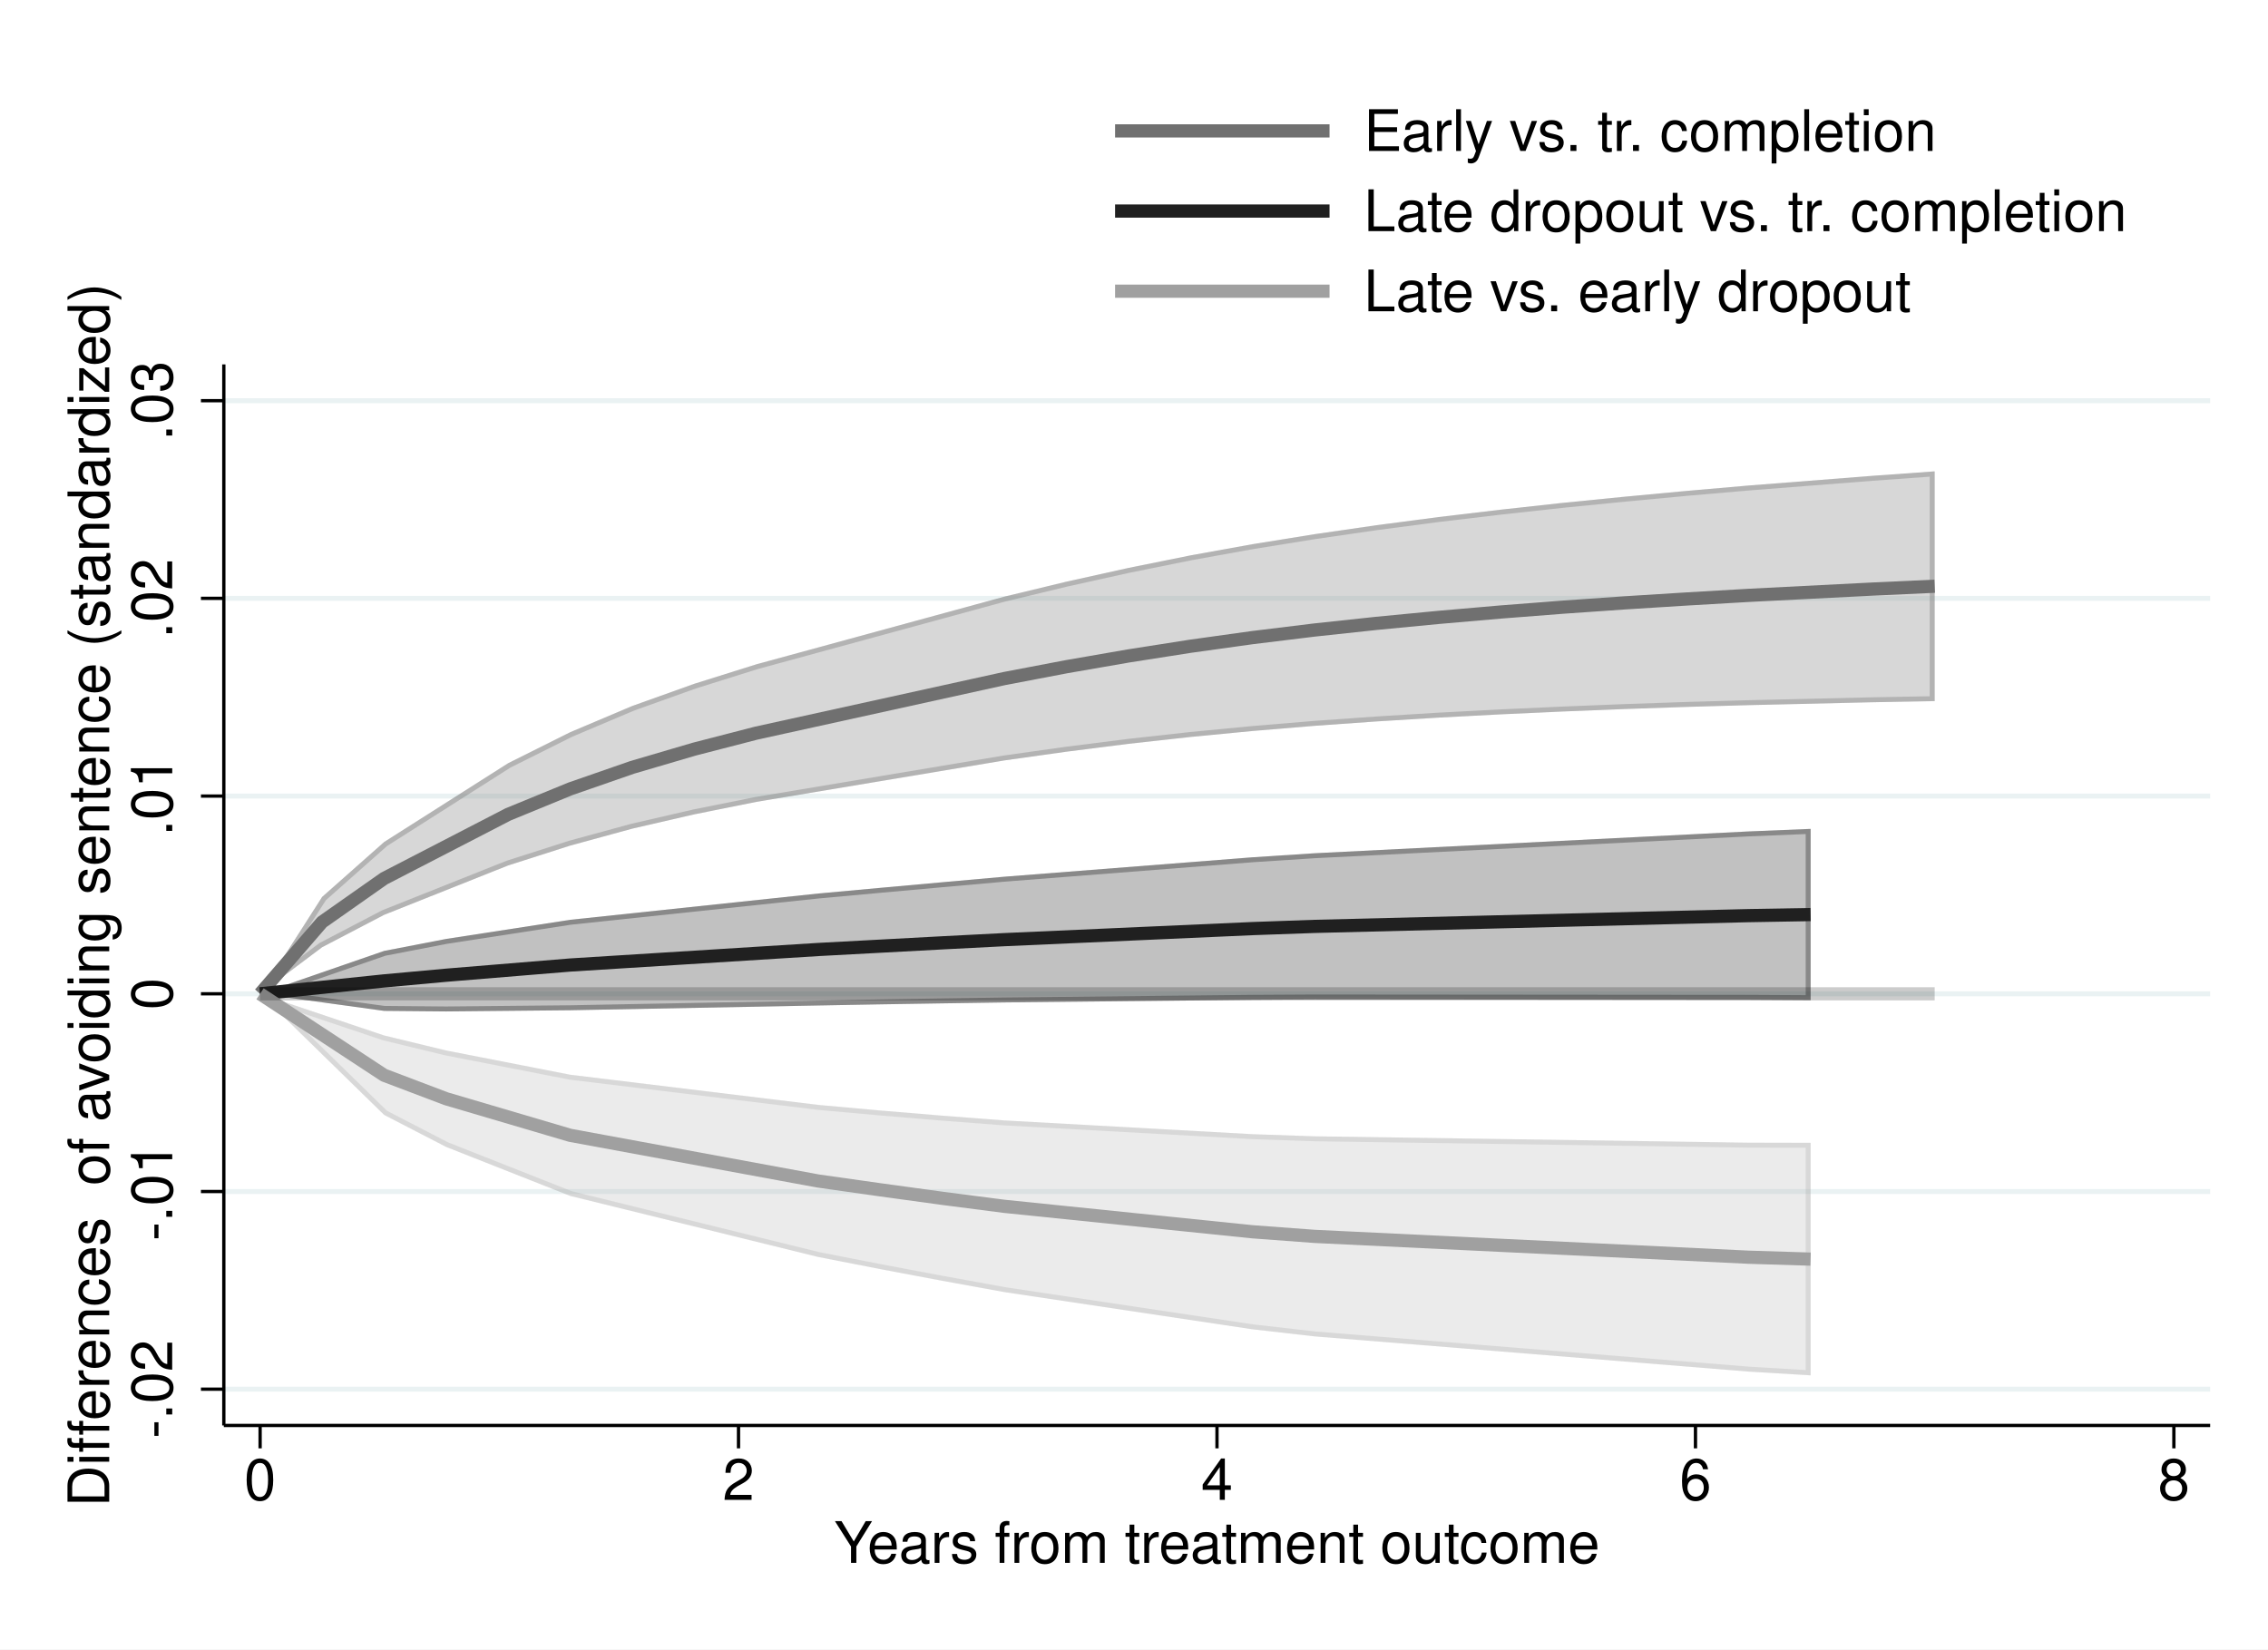
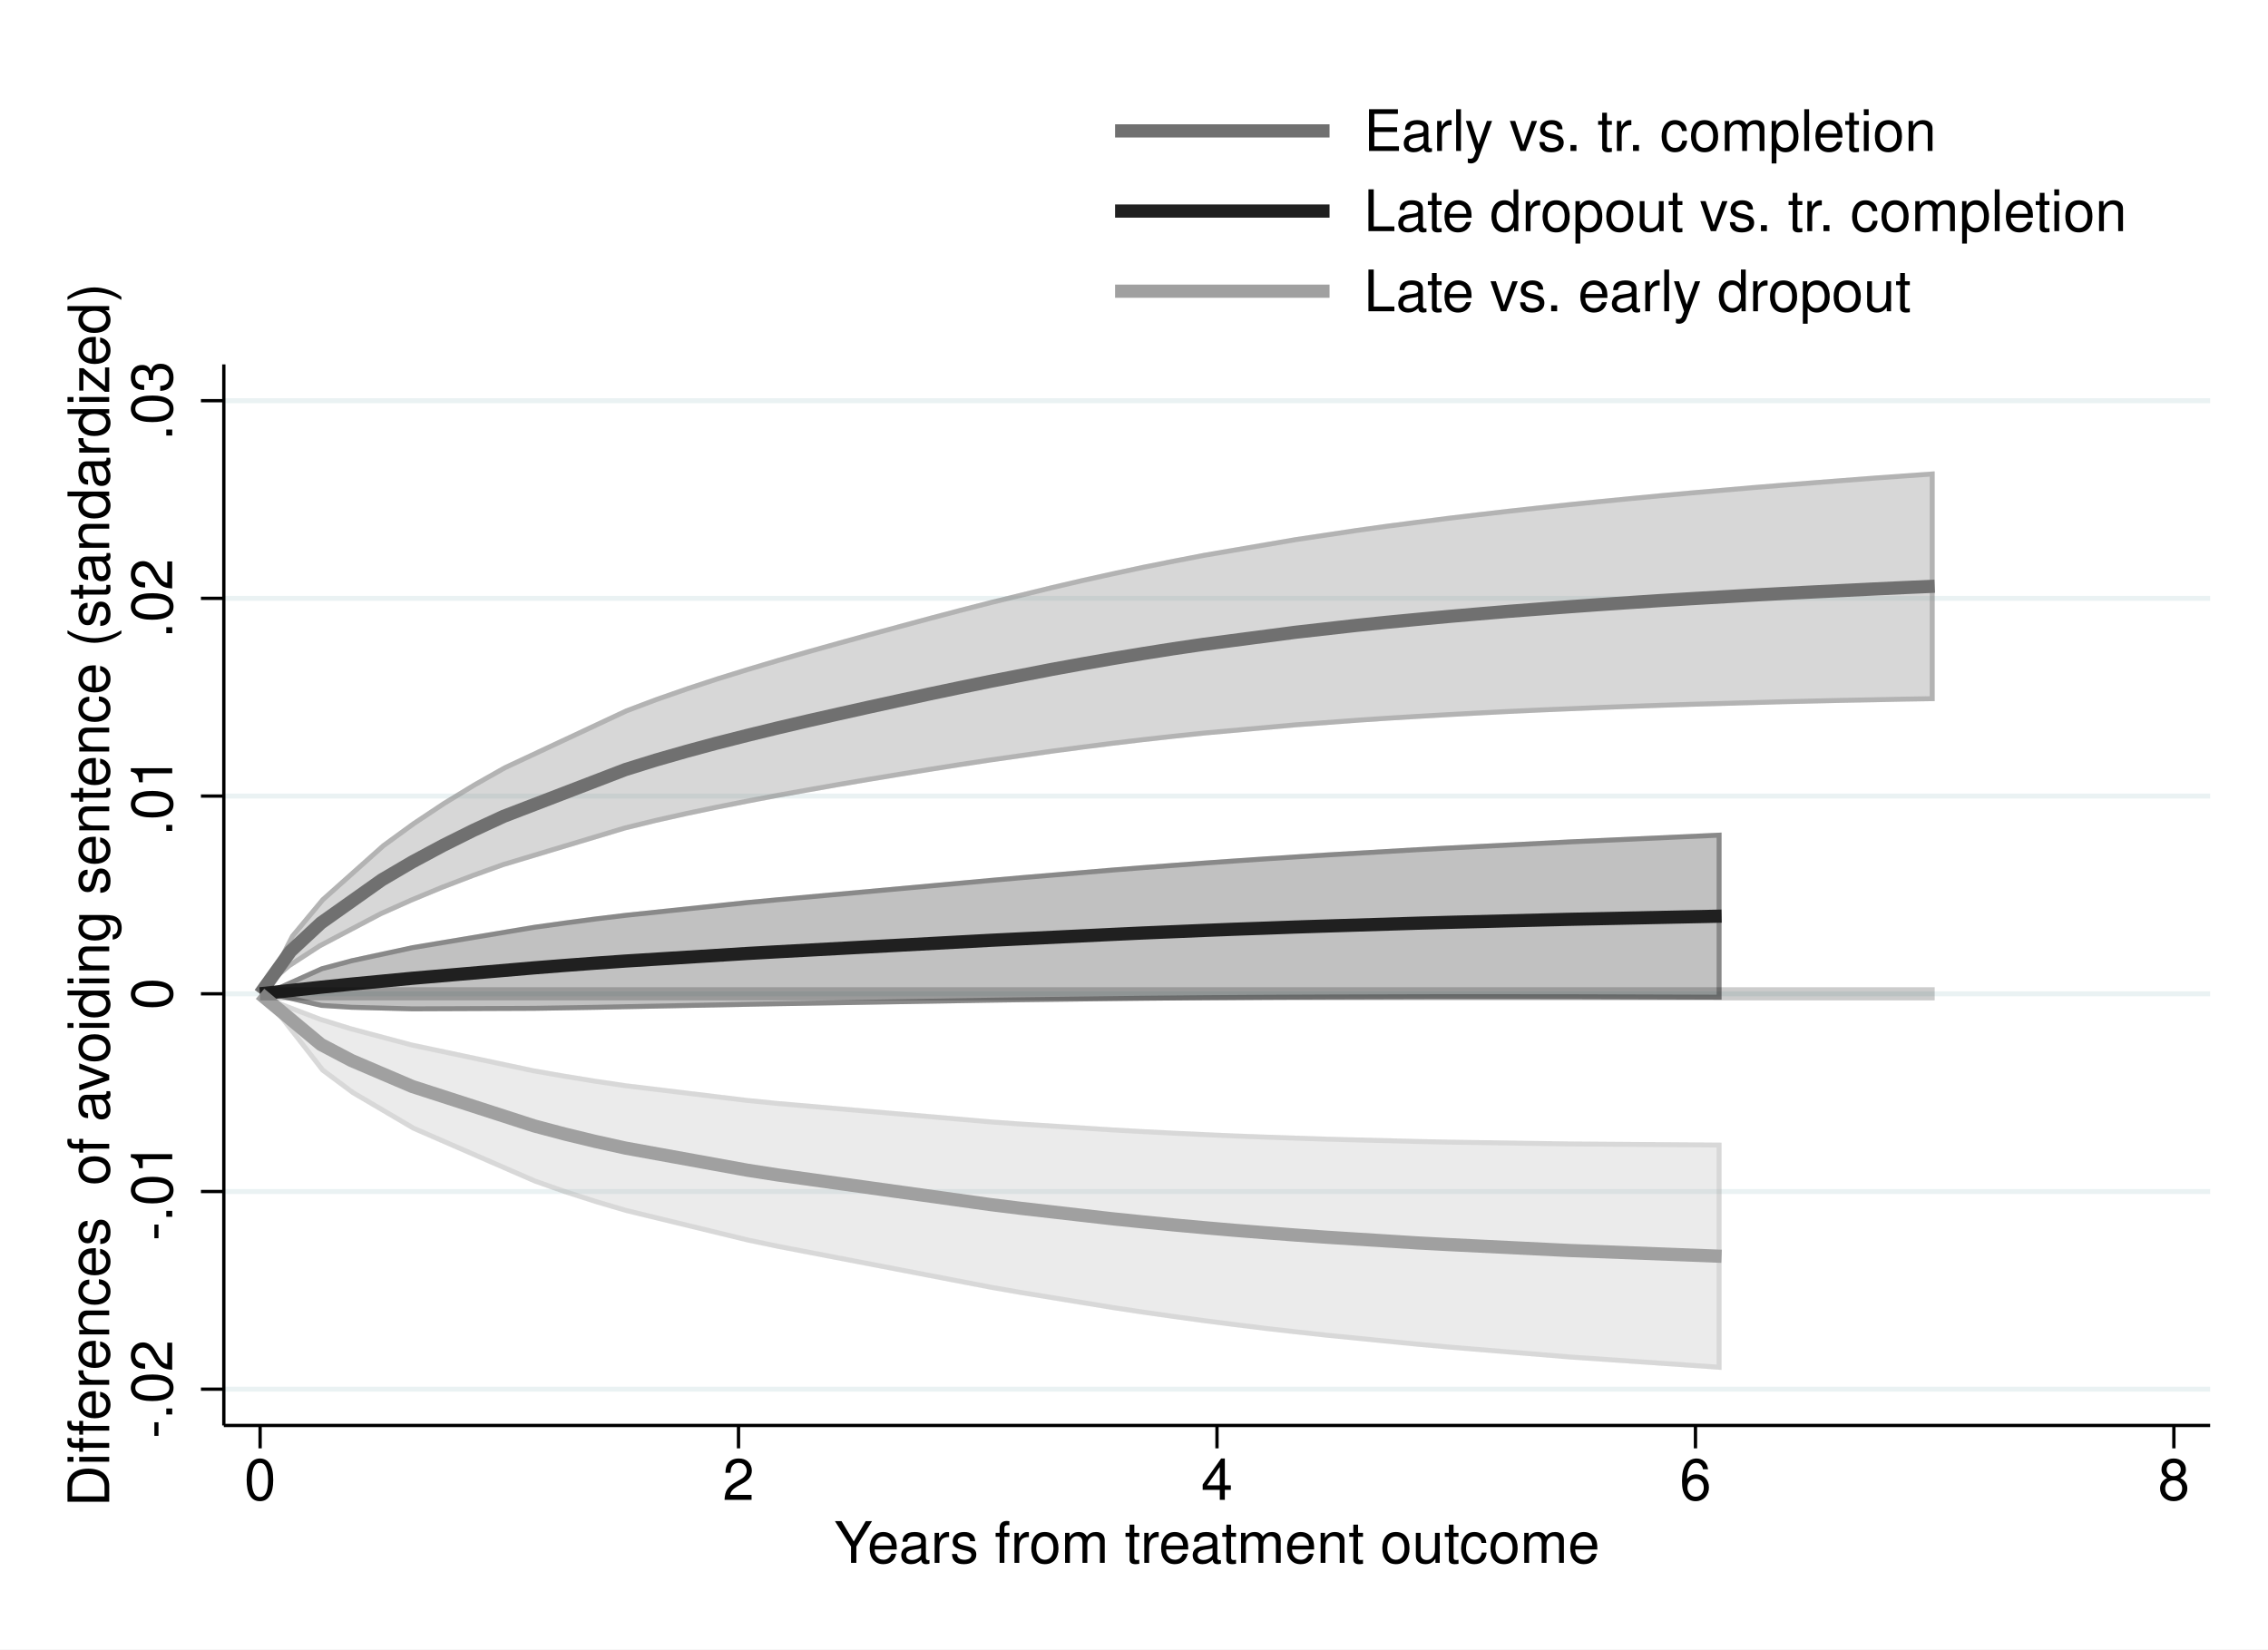
<svg xmlns="http://www.w3.org/2000/svg" xmlns:xlink="http://www.w3.org/1999/xlink" version="1.1" width="5.50in" height="4.00in" viewBox="0 0 3960 2880">
  <rect x="0" y="0" width="3960" height="2880" style="fill:#FFFFFF;stroke:none" />
  <rect x="0.00" y="0.00" width="3959.88" height="2880.00" style="fill:#FFFFFF" />
  <rect x="2.88" y="2.88" width="3954.12" height="2874.24" style="fill:none;stroke:#FFFFFF;stroke-width:5.76" />
  <rect x="390.80" y="636.34" width="3468.22" height="1852.84" style="fill:#FFFFFF" />
  <rect x="393.68" y="639.22" width="3462.46" height="1847.08" style="fill:none;stroke:#FFFFFF;stroke-width:5.76" />
  <line x1="390.80" y1="2425.82" x2="3859.02" y2="2425.82" style="stroke:#EAF2F3;stroke-width:8.64" />
  <line x1="390.80" y1="2080.67" x2="3859.02" y2="2080.67" style="stroke:#EAF2F3;stroke-width:8.64" />
  <line x1="390.80" y1="1735.40" x2="3859.02" y2="1735.40" style="stroke:#EAF2F3;stroke-width:8.64" />
  <line x1="390.80" y1="1390.13" x2="3859.02" y2="1390.13" style="stroke:#EAF2F3;stroke-width:8.64" />
  <line x1="390.80" y1="1044.85" x2="3859.02" y2="1044.85" style="stroke:#EAF2F3;stroke-width:8.64" />
  <line x1="390.80" y1="699.70" x2="3859.02" y2="699.70" style="stroke:#EAF2F3;stroke-width:8.64" />
  <defs>
-     <path id="path_bOeIERfJ" d="M454.16 1735.40 L454.16 1735.40 L562.44 1654.09 L670.73 1597.54 L887.29 1511.28 L995.57 1476.63 L1103.85 1447.05 L1212.13 1422.06 L1320.54 1400.28 L1753.66 1327.88 L1861.94 1312.66 L1970.22 1298.92 L2078.51 1286.92 L2186.79 1276.52 L2295.07 1267.49 L2403.35 1259.81 L2511.63 1253.13 L2620.03 1247.44 L2728.32 1242.49 L2836.60 1238.16 L2944.88 1234.44 L3053.16 1231.35 L3269.72 1226.28 L3378.00 1224.30 L3378.00 823.09 L3269.72 830.88 L3053.16 847.84 L2944.88 857.24 L2836.60 867.39 L2728.32 878.16 L2620.03 890.04 L2511.63 902.91 L2403.35 917.14 L2295.07 932.86 L2186.79 950.31 L2078.51 969.86 L1970.22 991.76 L1861.94 1015.77 L1753.66 1041.88 L1320.54 1160.07 L1212.13 1194.10 L1103.85 1232.84 L995.57 1278.62 L887.29 1332.71 L670.73 1470.32 L562.44 1566.23 L454.16 1735.40 L454.16 1735.40 Z" stroke-linejoin="round" />
+     <path id="path_mczpTUAk" d="M454.16 1735.40 L454.16 1735.40 L507.25 1689.86 L560.46 1655.33 L666.76 1599.39 L719.98 1575.63 L773.07 1553.61 L826.28 1533.19 L879.49 1514.00 L1092.09 1450.02 L1145.18 1437.03 L1198.39 1425.03 L1251.61 1413.89 L1304.70 1403.37 L1357.91 1393.22 L1411.00 1383.69 L1464.21 1374.29 L1517.42 1365.25 L1570.51 1356.47 L1623.72 1347.80 L1676.81 1339.39 L1730.03 1331.34 L1836.33 1316.12 L1889.54 1309.07 L1942.63 1302.26 L1995.84 1295.95 L2048.93 1290.01 L2102.14 1284.44 L2261.66 1270.09 L2367.96 1262.17 L2421.17 1258.58 L2474.26 1255.36 L2527.47 1252.27 L2580.56 1249.42 L2633.77 1246.70 L2686.98 1244.22 L2740.07 1241.99 L2793.28 1239.77 L2846.37 1237.79 L2899.59 1235.93 L2952.68 1234.20 L3059.10 1231.23 L3112.19 1229.74 L3165.40 1228.50 L3218.49 1227.27 L3271.70 1226.28 L3324.91 1225.16 L3378.00 1224.30 L3378.00 823.09 L3324.91 826.80 L3271.70 830.64 L3218.49 834.72 L3165.40 838.80 L3112.19 843.01 L3059.10 847.34 L2952.68 856.50 L2899.59 861.33 L2846.37 866.40 L2793.28 871.60 L2740.07 876.92 L2686.98 882.61 L2633.77 888.43 L2580.56 894.62 L2527.47 900.93 L2474.26 907.73 L2421.17 914.66 L2367.96 922.09 L2261.66 938.05 L2102.14 965.40 L2048.93 975.68 L1995.84 986.32 L1942.63 997.70 L1889.54 1009.46 L1836.33 1021.84 L1730.03 1047.82 L1676.81 1061.44 L1623.72 1075.42 L1570.51 1089.78 L1517.42 1104.13 L1464.21 1118.86 L1411.00 1133.71 L1357.91 1149.05 L1304.70 1164.90 L1251.61 1181.35 L1198.39 1198.80 L1145.18 1217.37 L1092.09 1237.41 L879.49 1336.91 L826.28 1366.99 L773.07 1399.41 L719.98 1434.68 L666.76 1473.41 L560.46 1568.21 L507.25 1632.19 L454.16 1735.40 L454.16 1735.40 Z" stroke-linejoin="round" />
  </defs>
  <defs>
-     <clipPath id="clipPath_tkszSbwB">
-       <use xlink:href="#path_bOeIERfJ" />
+     <clipPath id="clipPath_SoPpfShI">
+       <use xlink:href="#path_mczpTUAk" />
    </clipPath>
  </defs>
-   <use xlink:href="#path_bOeIERfJ" style="stroke:none;fill:#8D8D8D;fill-opacity:0.35" />
-   <use xlink:href="#path_bOeIERfJ" style="fill:none;stroke:#707070;stroke-opacity:0.35;stroke-width:17.28" clip-path="url(#clipPath_tkszSbwB)" />
-   <path d=" M454.04 1735.40 L562.32 1610.16 L670.60 1534.05 L887.29 1422.06 L995.57 1377.63 L1103.85 1340.01 L1212.13 1308.20 L1320.41 1280.23 L1753.54 1184.94 L1861.82 1164.28 L1970.22 1145.47 L2078.51 1128.51 L2186.79 1113.41 L2295.07 1100.17 L2403.35 1088.54 L2511.63 1078.14 L2619.91 1068.74 L2728.19 1060.32 L2836.47 1052.77 L2944.76 1045.97 L3053.04 1039.66 L3269.72 1028.64 L3378.00 1023.69" stroke-linejoin="round" style="fill:none;stroke:#707070;stroke-width:23.04" />
+   <use xlink:href="#path_mczpTUAk" style="stroke:none;fill:#8D8D8D;fill-opacity:0.35" />
+   <use xlink:href="#path_mczpTUAk" style="fill:none;stroke:#707070;stroke-opacity:0.35;stroke-width:17.28" clip-path="url(#clipPath_SoPpfShI)" />
+   <path d=" M454.04 1735.40 L507.25 1661.15 L560.34 1611.77 L666.76 1536.40 L719.85 1505.22 L773.07 1476.63 L826.15 1450.15 L879.37 1425.52 L1091.97 1343.84 L1145.18 1327.26 L1198.39 1312.04 L1251.48 1297.68 L1304.70 1284.19 L1357.79 1271.20 L1411.00 1258.70 L1464.09 1246.70 L1517.30 1234.82 L1570.51 1223.18 L1623.60 1211.67 L1676.81 1200.54 L1729.90 1189.65 L1836.33 1168.98 L1889.41 1159.33 L1942.63 1150.04 L1995.72 1141.26 L2048.93 1132.84 L2102.14 1125.05 L2261.53 1104.13 L2367.83 1092.13 L2421.05 1086.68 L2474.26 1081.61 L2527.35 1076.66 L2580.56 1072.08 L2633.65 1067.62 L2686.86 1063.54 L2740.07 1059.58 L2793.16 1055.74 L2846.37 1052.16 L2899.46 1048.69 L2952.68 1045.47 L3058.98 1039.28 L3112.19 1036.44 L3165.28 1033.72 L3218.49 1031.12 L3271.58 1028.52 L3324.79 1026.04 L3378.00 1023.69" stroke-linejoin="round" style="fill:none;stroke:#707070;stroke-width:23.04" />
  <defs>
-     <path id="path_mJwJgnPM" d="M454.16 1735.40 L454.16 1735.40 L670.73 1765.23 L779.01 1766.22 L995.57 1764.11 L1428.82 1755.82 L1537.10 1753.84 L1645.38 1752.11 L1753.66 1750.50 L2186.79 1745.92 L2295.07 1745.30 L3053.16 1745.92 L3161.44 1746.54 L3161.44 1447.43 L3053.16 1451.88 L2295.07 1490.00 L2186.79 1497.05 L1753.66 1530.96 L1645.38 1540.61 L1537.10 1550.39 L1428.82 1560.29 L995.57 1606.20 L779.01 1639.61 L670.73 1660.53 L454.16 1735.40 L454.16 1735.40 Z" stroke-linejoin="round" />
+     <path id="path_zEjCPkTF" d="M454.16 1735.40 L454.16 1735.40 L560.46 1759.90 L613.68 1763.25 L719.98 1765.97 L932.58 1765.10 L985.79 1764.24 L1038.88 1763.37 L1092.09 1762.26 L1304.70 1758.05 L1357.91 1757.06 L1730.03 1750.87 L1783.24 1750.13 L1942.63 1748.15 L1995.84 1747.53 L2048.93 1747.03 L2102.14 1746.54 L2155.35 1746.17 L2208.44 1745.80 L2261.66 1745.55 L2314.74 1745.30 L2474.26 1744.81 L2527.47 1744.68 L2740.07 1744.81 L3005.89 1745.67 L3005.89 1453.86 L2740.07 1465.86 L2527.47 1476.63 L2474.26 1479.48 L2314.74 1488.76 L2261.66 1492.10 L2208.44 1495.57 L2155.35 1499.15 L2102.14 1502.87 L2048.93 1506.83 L1995.84 1510.79 L1942.63 1514.99 L1783.24 1528.36 L1730.03 1533.06 L1357.91 1566.85 L1304.70 1571.80 L1092.09 1594.07 L1038.88 1600.51 L985.79 1607.56 L932.58 1614.99 L719.98 1650.51 L613.68 1673.40 L560.46 1687.63 L454.16 1735.40 L454.16 1735.40 Z" stroke-linejoin="round" />
  </defs>
  <defs>
-     <clipPath id="clipPath_HxOTIhCC">
-       <use xlink:href="#path_mJwJgnPM" />
+     <clipPath id="clipPath_ENKFTsbO">
+       <use xlink:href="#path_zEjCPkTF" />
    </clipPath>
  </defs>
-   <use xlink:href="#path_mJwJgnPM" style="stroke:none;fill:#4D4D4D;fill-opacity:0.35" />
-   <use xlink:href="#path_mJwJgnPM" style="fill:none;stroke:#202020;stroke-opacity:0.35;stroke-width:17.28" clip-path="url(#clipPath_HxOTIhCC)" />
-   <path d=" M454.04 1735.40 L670.60 1712.88 L779.01 1702.98 L995.57 1685.16 L1428.69 1658.05 L1536.97 1652.24 L1645.26 1646.42 L1753.54 1640.85 L2186.79 1621.55 L2295.07 1617.71 L3053.04 1598.90 L3161.32 1597.04" stroke-linejoin="round" style="fill:none;stroke:#202020;stroke-width:23.04" />
+   <use xlink:href="#path_zEjCPkTF" style="stroke:none;fill:#4D4D4D;fill-opacity:0.35" />
+   <use xlink:href="#path_zEjCPkTF" style="fill:none;stroke:#202020;stroke-opacity:0.35;stroke-width:17.28" clip-path="url(#clipPath_ENKFTsbO)" />
+   <path d=" M454.04 1735.40 L560.34 1723.89 L613.55 1718.45 L719.85 1708.30 L932.58 1690.11 L985.67 1685.90 L1038.88 1681.94 L1091.97 1678.23 L1304.70 1664.98 L1357.79 1662.01 L1729.90 1641.97 L1783.11 1639.37 L1942.63 1631.69 L1995.72 1629.22 L2048.93 1626.99 L2102.14 1624.76 L2155.23 1622.66 L2208.44 1620.80 L2261.53 1618.82 L2314.74 1617.09 L2474.26 1612.14 L2527.35 1610.66 L2740.07 1605.34 L3005.89 1599.77" stroke-linejoin="round" style="fill:none;stroke:#202020;stroke-width:23.04" />
  <defs>
-     <path id="path_exIQIvgz" d="M454.16 1735.40 L454.16 1735.40 L670.73 1946.90 L779.01 2002.83 L995.57 2088.35 L1428.82 2195.02 L1537.10 2216.18 L1645.38 2236.60 L1753.66 2256.28 L2186.79 2321.25 L2295.07 2333.63 L3053.16 2395.13 L3161.44 2401.69 L3161.44 1995.65 L3053.16 1995.41 L2295.07 1984.27 L2186.79 1980.56 L1753.66 1956.55 L1645.38 1948.26 L1537.10 1939.22 L1428.82 1929.45 L995.57 1876.73 L779.01 1834.40 L670.73 1808.17 L454.16 1735.40 L454.16 1735.40 Z" stroke-linejoin="round" />
+     <path id="path_zqkjmrXr" d="M454.16 1735.40 L454.16 1735.40 L560.46 1871.78 L613.68 1911.38 L719.98 1973.87 L932.58 2066.44 L985.79 2085.13 L1038.88 2102.21 L1092.09 2117.92 L1304.70 2169.53 L1357.91 2180.67 L1730.03 2252.20 L1783.24 2261.48 L1942.63 2287.59 L1995.84 2295.63 L2048.93 2303.18 L2102.14 2310.48 L2155.35 2317.29 L2208.44 2323.85 L2261.66 2329.91 L2314.74 2335.73 L2474.26 2351.57 L2527.47 2356.40 L2740.07 2373.85 L3005.89 2392.16 L3005.89 1995.28 L2740.07 1993.30 L2527.47 1990.09 L2474.26 1988.97 L2314.74 1984.89 L2261.66 1983.16 L2208.44 1981.30 L2155.35 1979.32 L2102.14 1976.97 L2048.93 1974.49 L1995.84 1971.77 L1942.63 1968.80 L1783.24 1958.65 L1730.03 1954.82 L1357.91 1922.64 L1304.70 1917.32 L1092.09 1891.58 L1038.88 1883.66 L985.79 1874.99 L932.58 1865.71 L719.98 1820.67 L613.68 1792.33 L560.46 1775.87 L454.16 1735.40 L454.16 1735.40 Z" stroke-linejoin="round" />
  </defs>
  <defs>
-     <clipPath id="clipPath_zrNWGxMY">
-       <use xlink:href="#path_exIQIvgz" />
+     <clipPath id="clipPath_oUdPONqn">
+       <use xlink:href="#path_zqkjmrXr" />
    </clipPath>
  </defs>
-   <use xlink:href="#path_exIQIvgz" style="stroke:none;fill:#B3B3B3;fill-opacity:0.25" />
-   <use xlink:href="#path_exIQIvgz" style="fill:none;stroke:#A0A0A0;stroke-opacity:0.25;stroke-width:17.28" clip-path="url(#clipPath_zrNWGxMY)" />
-   <path d=" M454.04 1735.40 L670.60 1877.59 L779.01 1918.68 L995.57 1982.54 L1428.69 2062.36 L1536.97 2077.70 L1645.26 2092.55 L1753.54 2106.54 L2186.79 2150.97 L2295.07 2159.01 L3053.04 2195.39 L3161.32 2198.73" stroke-linejoin="round" style="fill:none;stroke:#A0A0A0;stroke-width:23.04" />
-   <path d=" M454.04 1735.40 L562.32 1735.40 L670.60 1735.40 L779.01 1735.40 L887.29 1735.40 L995.57 1735.40 L1103.85 1735.40 L1212.13 1735.40 L1320.41 1735.40 L1428.69 1735.40 L1536.97 1735.40 L1645.26 1735.40 L1753.54 1735.40 L1861.82 1735.40 L1970.22 1735.40 L2078.51 1735.40 L2186.79 1735.40 L2295.07 1735.40 L2403.35 1735.40 L2511.63 1735.40 L2619.91 1735.40 L2728.19 1735.40 L2836.47 1735.40 L2944.76 1735.40 L3053.04 1735.40 L3161.32 1735.40 L3269.72 1735.40 L3378.00 1735.40" stroke-linejoin="round" style="fill:none;stroke:#000000;stroke-opacity:0.20;stroke-width:23.04" />
+   <use xlink:href="#path_zqkjmrXr" style="stroke:none;fill:#B3B3B3;fill-opacity:0.25" />
+   <use xlink:href="#path_zqkjmrXr" style="fill:none;stroke:#A0A0A0;stroke-opacity:0.25;stroke-width:17.28" clip-path="url(#clipPath_oUdPONqn)" />
+   <path d=" M454.04 1735.40 L560.34 1823.88 L613.55 1851.85 L719.85 1897.27 L932.58 1966.08 L985.67 1980.19 L1038.88 1993.06 L1091.97 2004.81 L1304.70 2043.42 L1357.79 2051.72 L1729.90 2103.57 L1783.11 2110.13 L1942.63 2128.32 L1995.72 2133.76 L2048.93 2138.96 L2102.14 2143.79 L2155.23 2148.37 L2208.44 2152.57 L2261.53 2156.66 L2314.74 2160.37 L2474.26 2170.40 L2527.35 2173.24 L2740.07 2183.64 L3005.89 2193.78" stroke-linejoin="round" style="fill:none;stroke:#A0A0A0;stroke-width:23.04" />
+   <path d=" M454.04 1735.40 L507.25 1735.40 L560.34 1735.40 L613.55 1735.40 L666.76 1735.40 L719.85 1735.40 L773.07 1735.40 L826.15 1735.40 L879.37 1735.40 L932.58 1735.40 L985.67 1735.40 L1038.88 1735.40 L1091.97 1735.40 L1145.18 1735.40 L1198.39 1735.40 L1251.48 1735.40 L1304.70 1735.40 L1357.79 1735.40 L1411.00 1735.40 L1464.09 1735.40 L1517.30 1735.40 L1570.51 1735.40 L1623.60 1735.40 L1676.81 1735.40 L1729.90 1735.40 L1783.11 1735.40 L1836.33 1735.40 L1889.41 1735.40 L1942.63 1735.40 L1995.72 1735.40 L2048.93 1735.40 L2102.14 1735.40 L2155.23 1735.40 L2208.44 1735.40 L2261.53 1735.40 L2314.74 1735.40 L2367.83 1735.40 L2421.05 1735.40 L2474.26 1735.40 L2527.35 1735.40 L2580.56 1735.40 L2633.65 1735.40 L2686.86 1735.40 L2740.07 1735.40 L2793.16 1735.40 L2846.37 1735.40 L2899.46 1735.40 L2952.68 1735.40 L3005.89 1735.40 L3058.98 1735.40 L3112.19 1735.40 L3165.28 1735.40 L3218.49 1735.40 L3271.58 1735.40 L3324.79 1735.40 L3378.00 1735.40" stroke-linejoin="round" style="fill:none;stroke:#000000;stroke-opacity:0.20;stroke-width:23.04" />
  <line x1="390.80" y1="2489.19" x2="390.80" y2="636.34" style="stroke:#000000;stroke-width:5.76" />
  <line x1="390.80" y1="2425.82" x2="350.83" y2="2425.82" style="stroke:#000000;stroke-width:5.76" />
  <text x="300.72" y="2425.82" style="font-family:'Helvetica';font-size:99.99px;fill:#000000" transform="rotate(-90 300.72,2425.82)" text-anchor="middle">-.02</text>
  <line x1="390.80" y1="2080.67" x2="350.83" y2="2080.67" style="stroke:#000000;stroke-width:5.76" />
  <text x="300.72" y="2080.67" style="font-family:'Helvetica';font-size:99.99px;fill:#000000" transform="rotate(-90 300.72,2080.67)" text-anchor="middle">-.01</text>
  <line x1="390.80" y1="1735.40" x2="350.83" y2="1735.40" style="stroke:#000000;stroke-width:5.76" />
  <text x="300.72" y="1735.40" style="font-family:'Helvetica';font-size:99.99px;fill:#000000" transform="rotate(-90 300.72,1735.40)" text-anchor="middle">0</text>
  <line x1="390.80" y1="1390.13" x2="350.83" y2="1390.13" style="stroke:#000000;stroke-width:5.76" />
  <text x="300.72" y="1390.13" style="font-family:'Helvetica';font-size:99.99px;fill:#000000" transform="rotate(-90 300.72,1390.13)" text-anchor="middle">.01</text>
  <line x1="390.80" y1="1044.85" x2="350.83" y2="1044.85" style="stroke:#000000;stroke-width:5.76" />
  <text x="300.72" y="1044.85" style="font-family:'Helvetica';font-size:99.99px;fill:#000000" transform="rotate(-90 300.72,1044.85)" text-anchor="middle">.02</text>
  <line x1="390.80" y1="699.70" x2="350.83" y2="699.70" style="stroke:#000000;stroke-width:5.76" />
  <text x="300.72" y="699.70" style="font-family:'Helvetica';font-size:99.99px;fill:#000000" transform="rotate(-90 300.72,699.70)" text-anchor="middle">.03</text>
  <text x="190.71" y="1562.76" style="font-family:'Helvetica';font-size:99.99px;fill:#000000" transform="rotate(-90 190.71,1562.76)" text-anchor="middle">Differences  of avoiding sentence (standardized)</text>
  <line x1="390.80" y1="2489.19" x2="3859.02" y2="2489.19" style="stroke:#000000;stroke-width:5.76" />
  <line x1="454.16" y1="2489.19" x2="454.16" y2="2529.16" style="stroke:#000000;stroke-width:5.76" />
  <text x="454.16" y="2619.14" style="font-family:'Helvetica';font-size:99.99px;fill:#000000" text-anchor="middle">0</text>
  <line x1="1289.47" y1="2489.19" x2="1289.47" y2="2529.16" style="stroke:#000000;stroke-width:5.76" />
  <text x="1289.47" y="2619.14" style="font-family:'Helvetica';font-size:99.99px;fill:#000000" text-anchor="middle">2</text>
  <line x1="2124.91" y1="2489.19" x2="2124.91" y2="2529.16" style="stroke:#000000;stroke-width:5.76" />
  <text x="2124.91" y="2619.14" style="font-family:'Helvetica';font-size:99.99px;fill:#000000" text-anchor="middle">4</text>
  <line x1="2960.35" y1="2489.19" x2="2960.35" y2="2529.16" style="stroke:#000000;stroke-width:5.76" />
  <text x="2960.35" y="2619.14" style="font-family:'Helvetica';font-size:99.99px;fill:#000000" text-anchor="middle">6</text>
  <line x1="3795.66" y1="2489.19" x2="3795.66" y2="2529.16" style="stroke:#000000;stroke-width:5.76" />
  <text x="3795.66" y="2619.14" style="font-family:'Helvetica';font-size:99.99px;fill:#000000" text-anchor="middle">8</text>
  <text x="2124.91" y="2729.16" style="font-family:'Helvetica';font-size:99.99px;fill:#000000" text-anchor="middle">Years from treatment outcome</text>
  <line x1="1946.96" y1="228.57" x2="2321.43" y2="228.57" style="stroke:#707070;stroke-width:23.04" />
  <line x1="1946.96" y1="368.54" x2="2321.43" y2="368.54" style="stroke:#202020;stroke-width:23.04" />
  <line x1="1946.96" y1="508.50" x2="2321.43" y2="508.50" style="stroke:#A0A0A0;stroke-width:23.04" />
  <text x="2381.32" y="263.60" style="font-family:'Helvetica';font-size:99.99px;fill:#000000">Early vs. tr. completion</text>
  <text x="2381.32" y="403.57" style="font-family:'Helvetica';font-size:99.99px;fill:#000000">Late dropout vs. tr. completion</text>
  <text x="2381.32" y="543.53" style="font-family:'Helvetica';font-size:99.99px;fill:#000000">Late vs. early dropout</text>
</svg>
